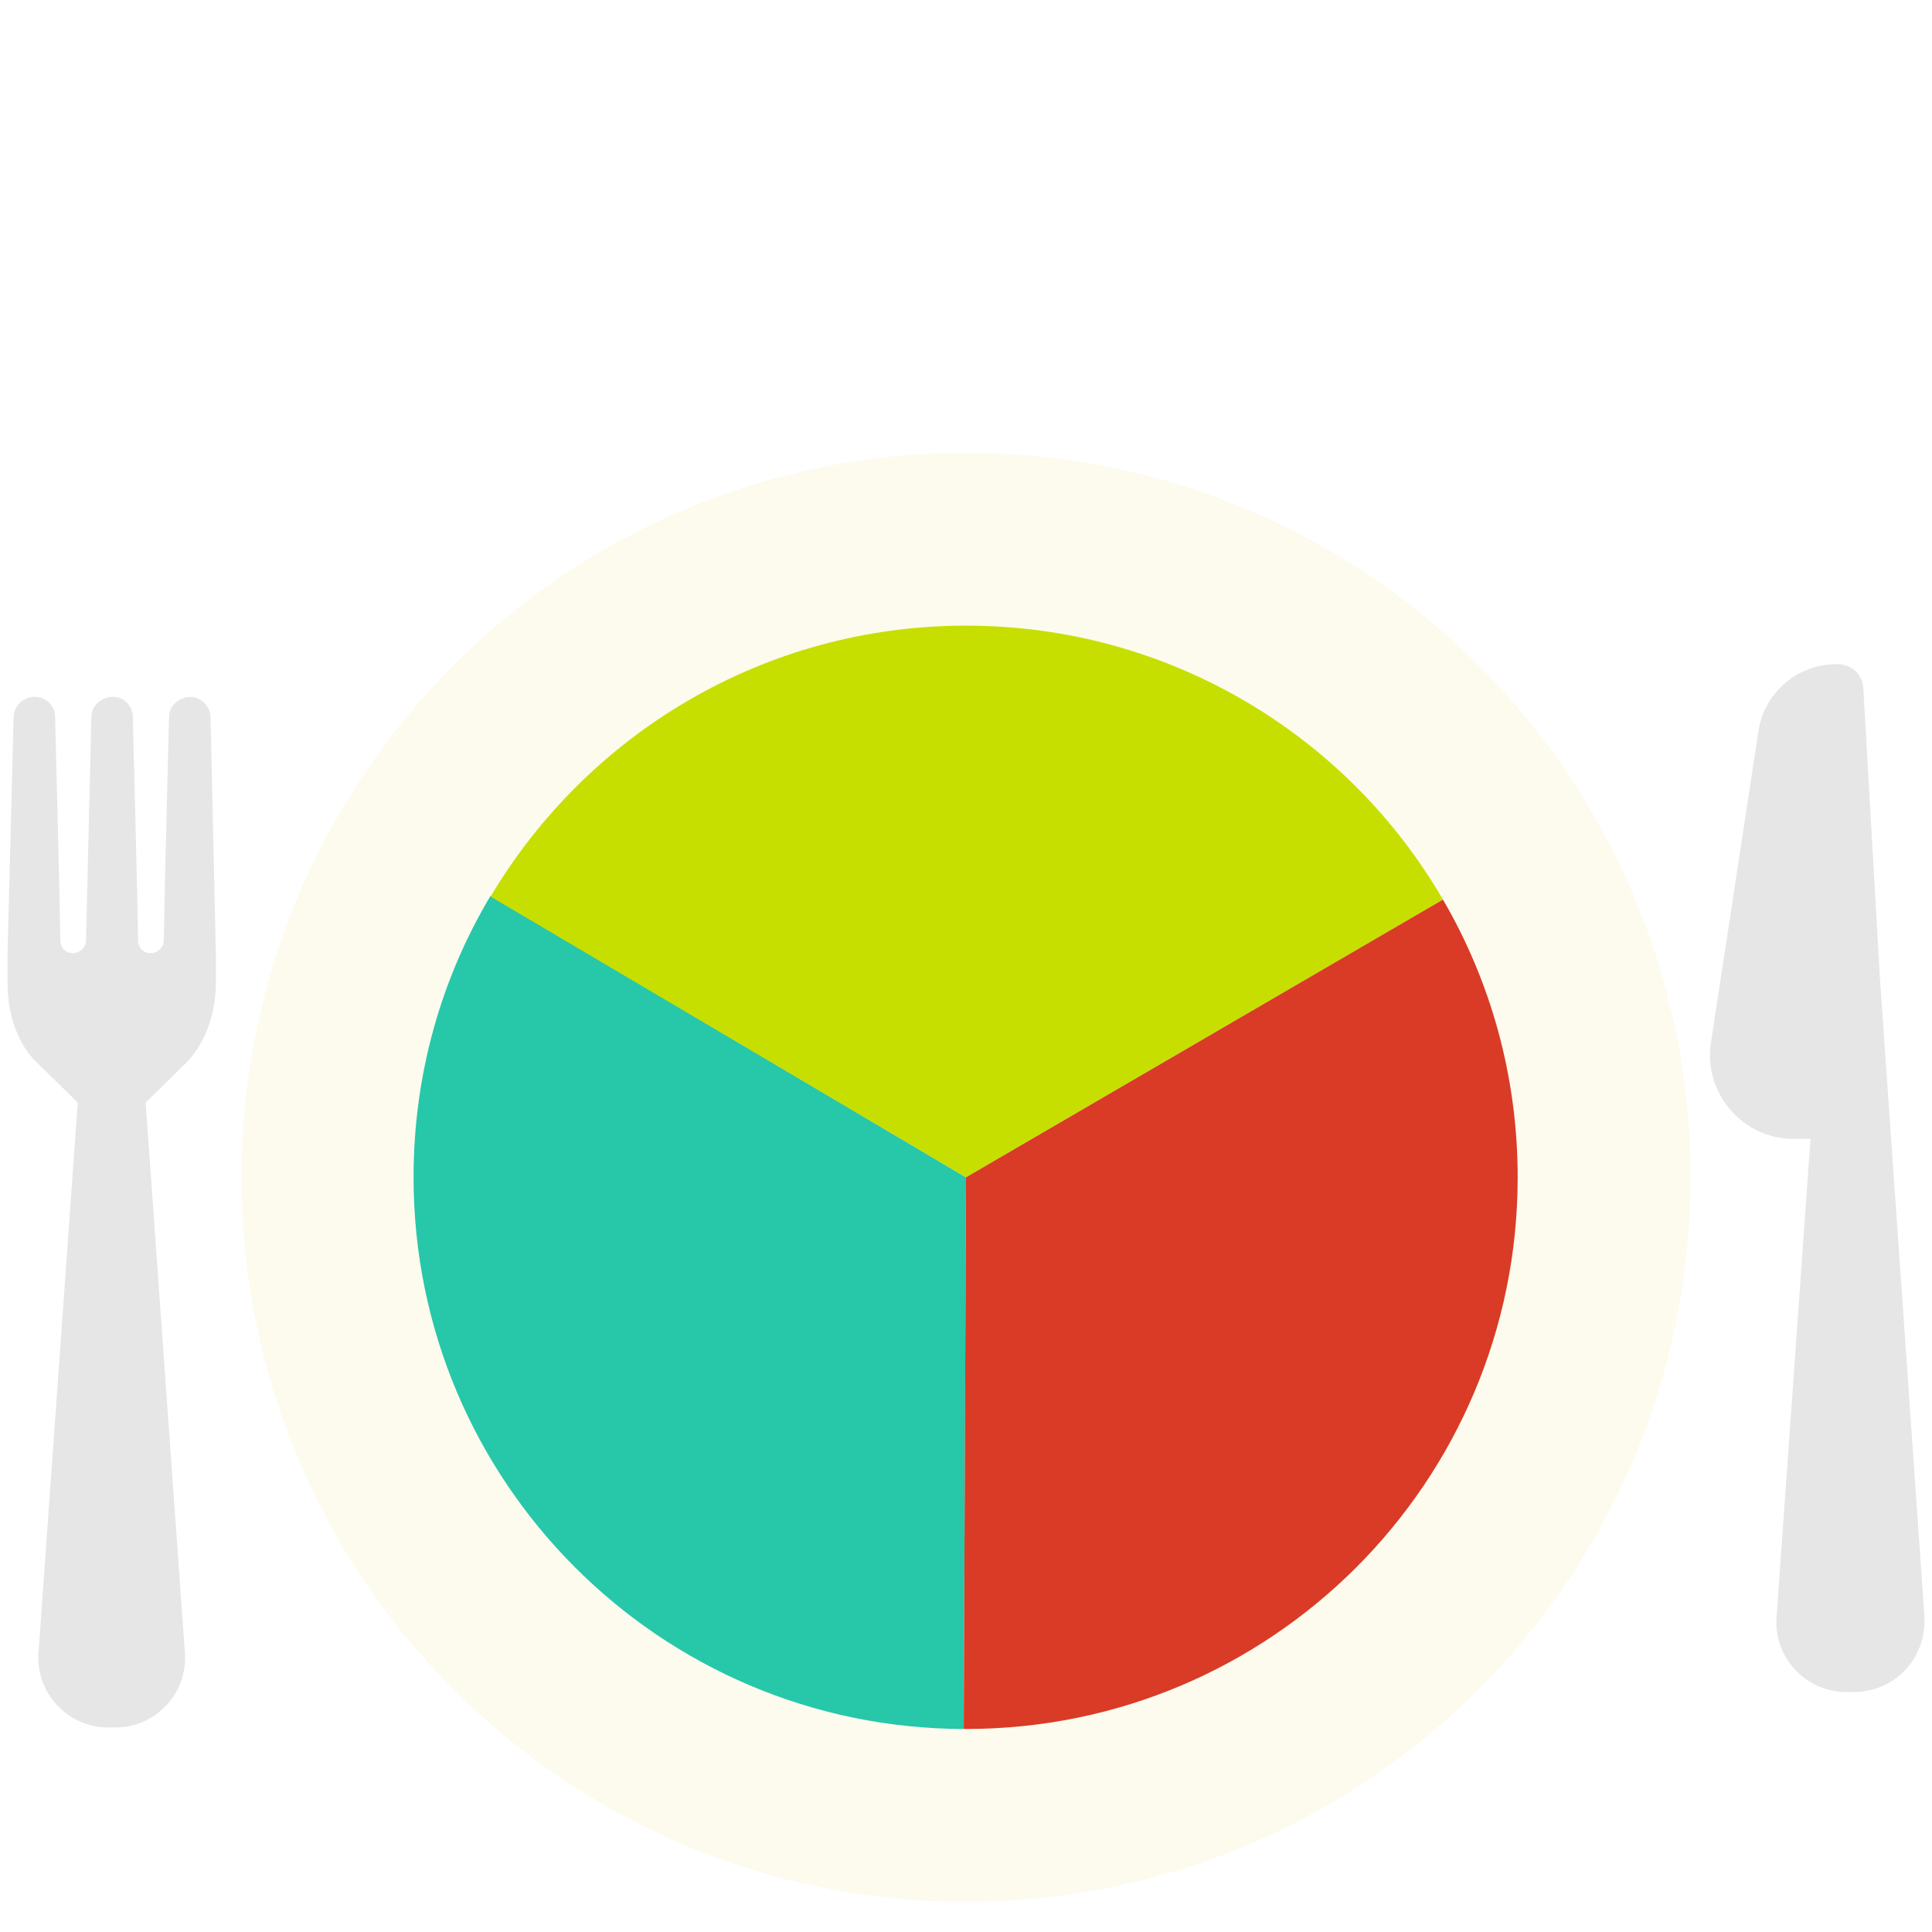
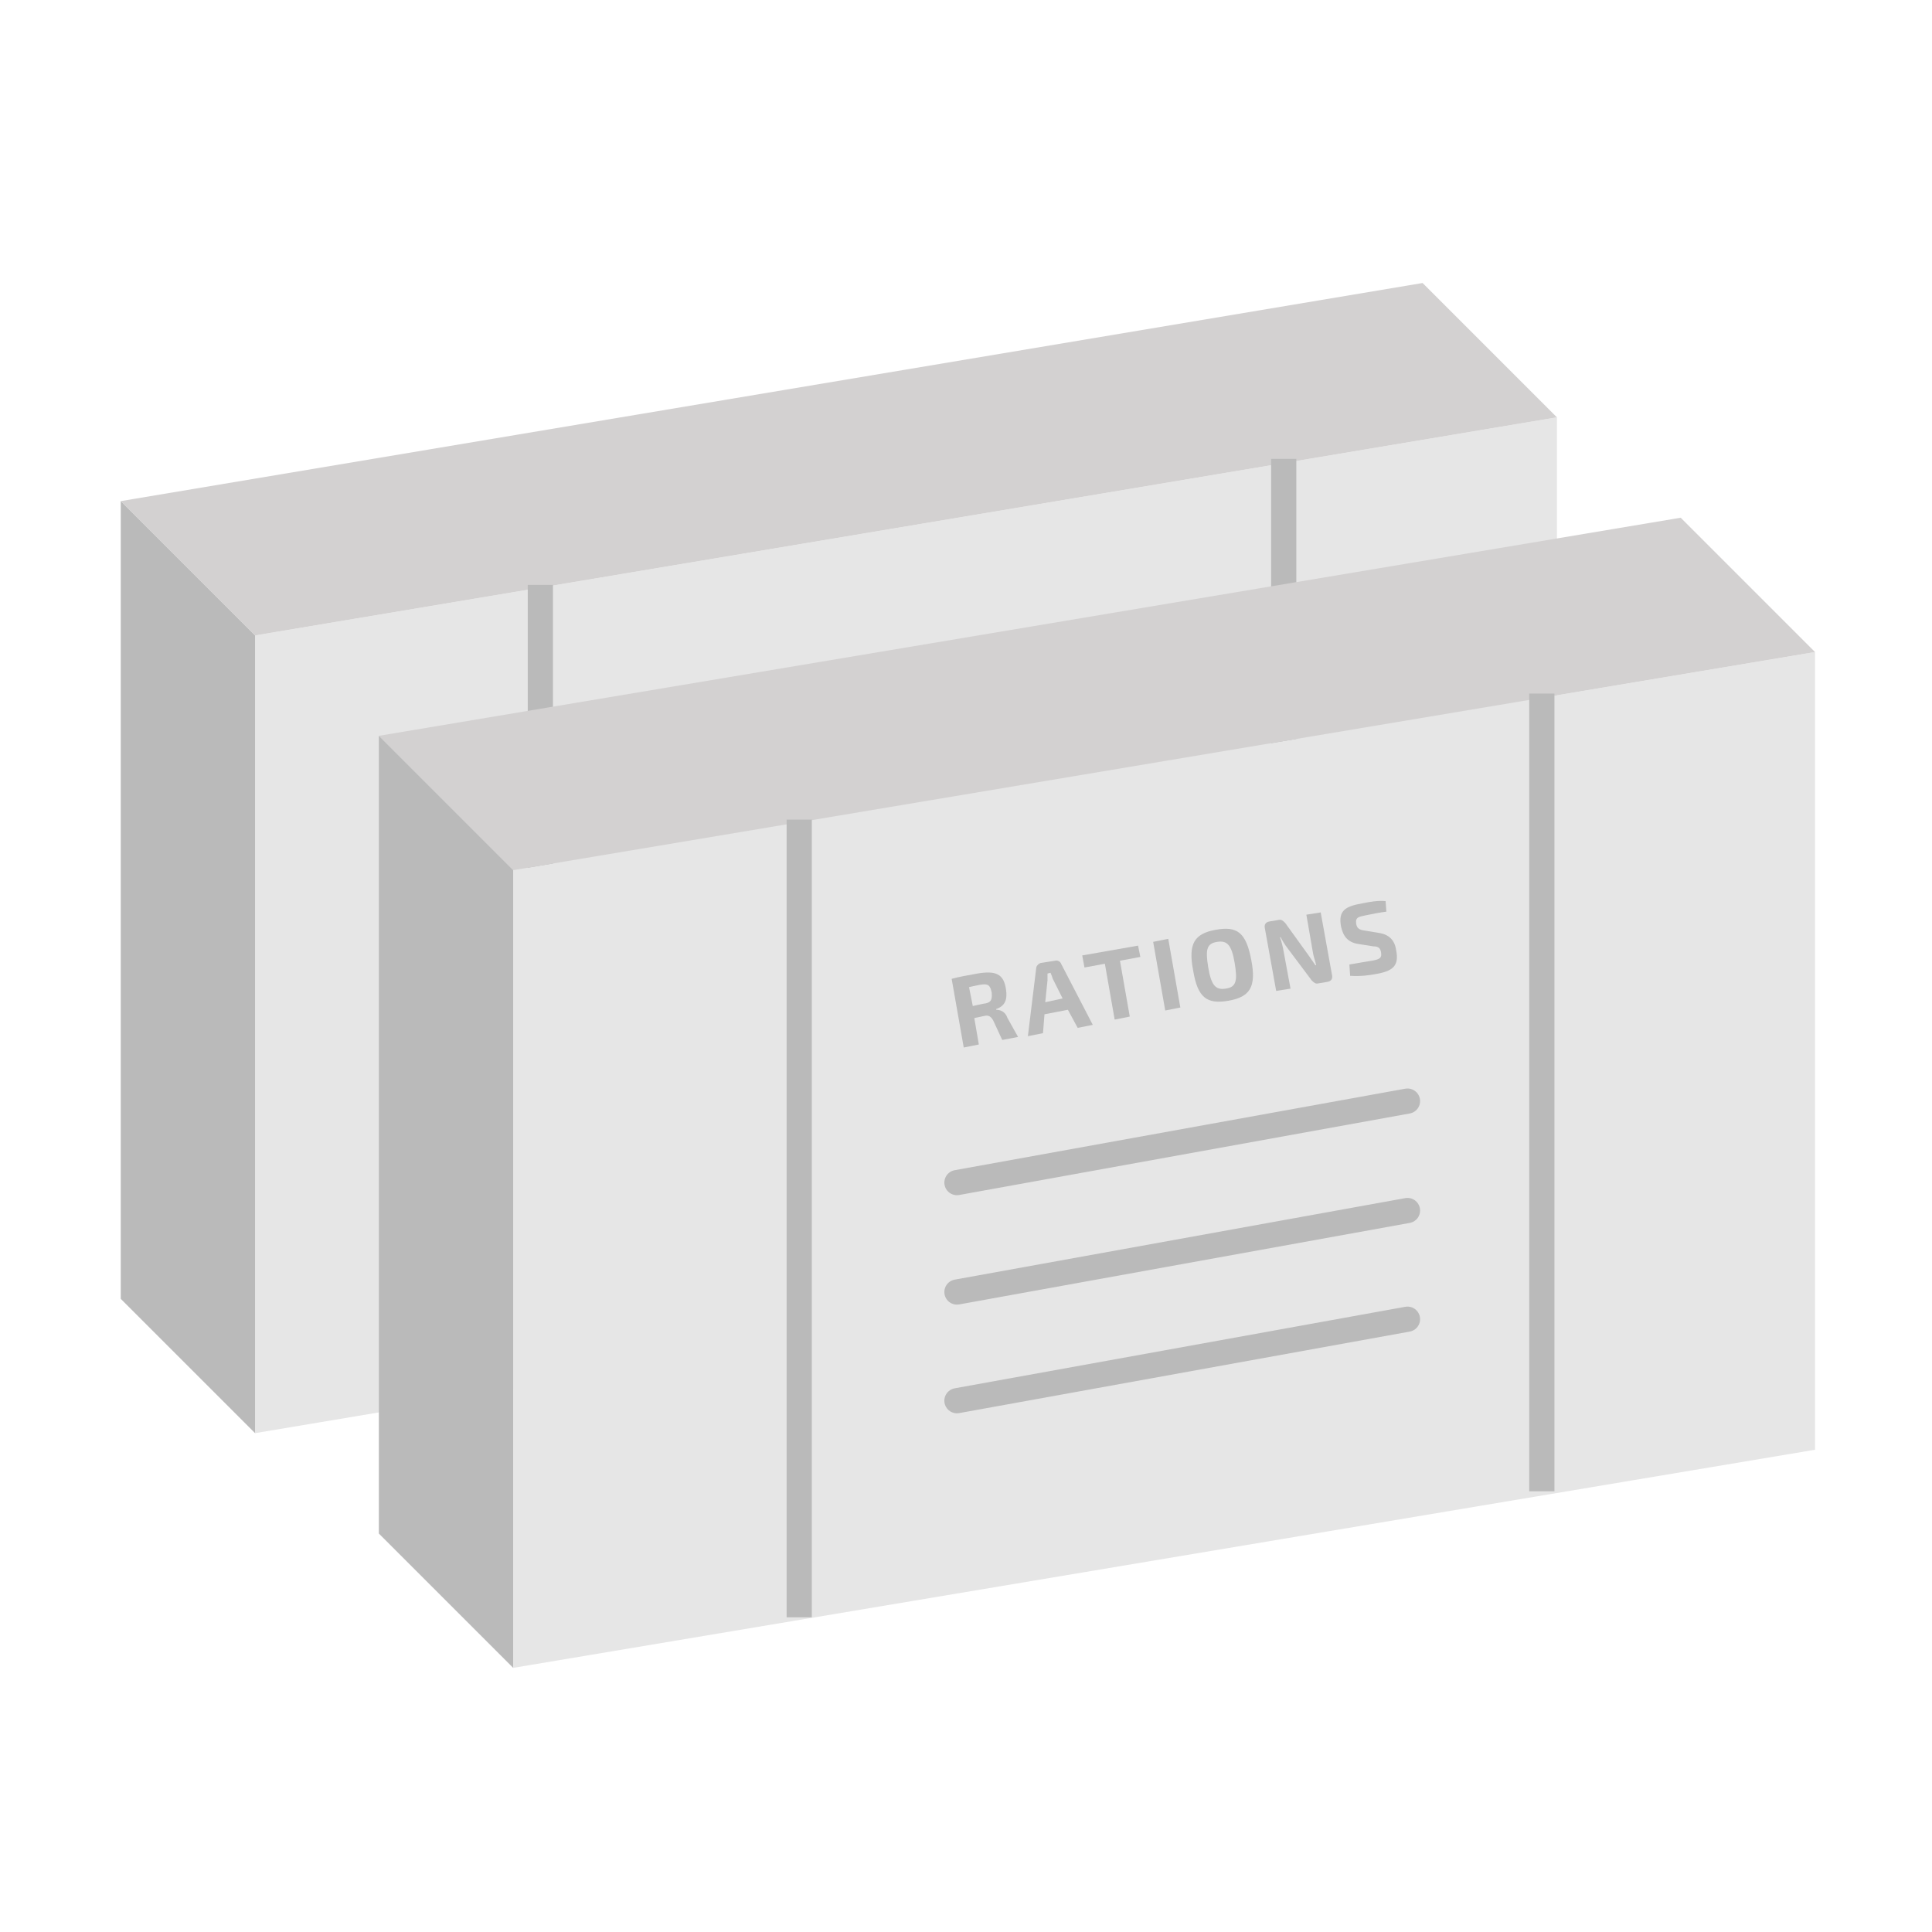
- <svg xmlns="http://www.w3.org/2000/svg" version="1.1" id="Layer_1" x="0px" y="0px" viewBox="0 0 256 256" style="enable-background:new 0 0 256 256;" xml:space="preserve" class="icons">
+ <svg xmlns="http://www.w3.org/2000/svg" version="1.1" id="Layer_1" x="0px" y="0px" viewBox="0 0 256 256" style="enable-background:new 0 0 256 256;" xml:space="preserve">
  <style type="text/css">
- 	.red{fill:#D93B26;}
- 	.green{fill:#C6DF00;}
- 	.teal{fill:#27C7AA;}
- 	.plate{fill:#FCFBED;}
- 	.silver{fill:#E6E6E6;}
+ 	.st0{fill:#D93B26;}
+ 	.st1{fill:#99213D;}
+ 	.st2{fill:#E47567;}
+ 	.st3{fill:#1B942F;}
+ 	.st4{fill:#20BC20;}
+ 	.st5{fill:#31F4F4;}
+ 	.st6{fill:#C6DF00;}
+ 	.st7{fill:#2279AB;}
+ 	.st8{fill:#FBE700;}
+ 	.st9{fill:#FBB500;}
+ 	.st10{fill:#FFCD00;}
+ 	.st11{fill:#28A8C6;}
+ 	.st12{fill:#30F5D2;}
+ 	.st13{fill:#27C7AA;}
+ 	.st14{fill:#FCFBED;}
+ 	.st15{fill:#E6E6E6;}
+ 	.st16{fill:#D3D1D1;}
+ 	.st17{fill:#BABABA;}
+ 	.st18{fill:none;stroke:#BABABA;stroke-width:3.338;stroke-miterlimit:10;}
+ 	.st19{fill:none;stroke:#BABABA;stroke-width:3.338;stroke-linecap:round;stroke-miterlimit:10;}
</style>
-   <circle class="plate" cx="128" cy="156" r="96" />
-   <path class="teal" d="M128,156l-63-37.3c-6.5,10.9-10.2,23.6-10.2,37.3c0,40.3,32.6,73,72.9,73.1L128,156z" />
-   <path class="green" d="M128,156l63.2-36.8C178.6,97.5,155,82.9,128,82.9c-26.8,0-50.2,14.4-63,35.9L128,156z" />
-   <path class="red" d="M127.7,229.1c0.1,0,0.2,0,0.3,0c40.4,0,73.1-32.7,73.1-73.1c0-13.4-3.6-26-9.9-36.8L128,156L127.7,229.1z" />
-   <path class="silver" d="M255,214.2l-5.9-84.6l-2.2-38.4c-0.1-1.9-1.6-3.2-3.5-3.2c-5.2,0-9.6,3.7-10.4,8.9l-6.3,41.3  c-1,6.6,4.2,12.7,10.9,12.7h2.3l-4.5,63.4c-0.4,5.3,3.9,9.9,9.2,9.9h1C251.1,224.2,255.3,219.7,255,214.2z" />
-   <path class="silver" d="M28.6,126.3l-0.7-31.2c0-1.3-0.9-2.4-2.2-2.7c-1.7-0.3-3.3,1-3.3,2.6c0,0-0.6,23-0.7,29.6c0,1-0.9,1.7-1.7,1.7  l0,0c-1,0-1.7-0.7-1.7-1.7c-0.1-6.6-0.7-29.6-0.7-29.6c0-1.7-1.6-3-3.3-2.6c-1.3,0.3-2.2,1.4-2.2,2.7l-0.7,29.5c0,1-0.9,1.7-1.7,1.7  l0,0c-1,0-1.7-0.7-1.7-1.7c-0.1-6.6-0.7-29.6-0.7-29.6c0-1.7-1.6-3-3.3-2.6c-1.3,0.3-2.2,1.4-2.2,2.7L1,126.3l0,0l0,0v4  c0,4.2,1.4,8.2,4,10.6l5.3,5.2l-5.2,72.9c-0.4,5.3,3.9,9.9,9.2,9.9h1c5.3,0,9.6-4.5,9.2-9.9l-5.2-72.9l5.3-5.2c2.4-2.4,4-6.3,4-10.6  L28.6,126.3L28.6,126.3L28.6,126.3z" />
+   <g>
+     <polygon class="st15" points="206.3,161 33.8,189.9 33.8,84.2 206.3,55.3  " />
+     <polygon class="st16" points="188.5,37.5 206.3,55.3 33.8,84.2 16,66.4  " />
+     <polygon class="st17" points="33.8,189.9 16,172.1 16,66.4 33.8,84.2  " />
+     <line class="st18" x1="71.6" y1="77.5" x2="71.6" y2="183.2" />
+     <line class="st18" x1="170.1" y1="60.8" x2="170.1" y2="166.5" />
+   </g>
+   <g>
+     <polygon class="st15" points="240.5,192.1 68,221 68,115.3 240.5,86.4  " />
+     <polygon class="st16" points="222.7,68.6 240.5,86.4 68,115.3 50.2,97.5  " />
+     <polygon class="st17" points="68,221 50.2,203.2 50.2,97.5 68,115.3  " />
+     <line class="st18" x1="105.9" y1="108.6" x2="105.9" y2="214.3" />
+     <line class="st19" x1="186.5" y1="145.9" x2="126.8" y2="156.7" />
+     <g>
+       <path class="st17" d="M134.9,137.4l-2.1,0.4l-1.2-2.6c-0.3-0.5-0.6-0.7-1.1-0.6l-1.4,0.3l0.6,3.5l-2,0.4l-1.6-9.1    c1.1-0.3,1.8-0.4,3.4-0.7c2.4-0.4,3.5,0,3.8,2.1c0.2,1.3-0.1,2.2-1.3,2.6l0,0.1c0.5,0,1.2,0.2,1.5,1.1L134.9,137.4z M131.4,131.5    c-0.2-1-0.5-1.2-1.6-1c-0.5,0.1-1,0.2-1.4,0.3l0.5,2.5l1.4-0.3C131.3,132.9,131.5,132.5,131.4,131.5z" />
+       <path class="st17" d="M141.5,133.8l-3.1,0.6l-0.2,2.5l-2,0.4l1.1-9c0-0.3,0.3-0.6,0.6-0.7l1.9-0.3c0.3-0.1,0.7,0.1,0.8,0.4    l4.2,8.1l-2,0.4L141.5,133.8z M140.8,132.3l-1.3-2.6c-0.1-0.3-0.2-0.6-0.3-0.8l-0.4,0.1l0,0.9l-0.3,2.9L140.8,132.3z" />
+       <path class="st17" d="M151.1,126.8l-2.7,0.5l1.3,7.4l-2,0.4l-1.3-7.4l-2.7,0.5l-0.3-1.6l7.4-1.3L151.1,126.8z" />
+       <path class="st17" d="M156.4,133.5l-2,0.4l-1.6-9.1l2-0.4L156.4,133.5z" />
+       <path class="st17" d="M165.8,127.2c0.7,3.6-0.2,4.9-3,5.4c-2.9,0.5-4.1-0.4-4.7-4c-0.7-3.6,0.2-4.9,3-5.4    C163.9,122.7,165.1,123.5,165.8,127.2z M160.1,128.2c0.4,2.4,1,3,2.3,2.8c1.4-0.2,1.6-1,1.2-3.4s-1-3-2.3-2.8    C159.9,125,159.7,125.8,160.1,128.2z" />
+       <path class="st17" d="M176.5,129.2c0.1,0.5-0.1,0.8-0.6,0.9l-1.2,0.2c-0.4,0.1-0.6-0.1-0.9-0.4l-3.3-4.4c-0.3-0.4-0.6-0.9-0.8-1.3    l-0.1,0c0.2,0.5,0.3,1,0.4,1.4l1,5.4l-1.9,0.3l-1.5-8.3c-0.1-0.5,0.1-0.8,0.6-0.9l1.2-0.2c0.4-0.1,0.6,0.1,0.9,0.4l3.1,4.3    c0.3,0.4,0.6,0.9,0.9,1.3l0.1,0c-0.1-0.5-0.3-1-0.4-1.5l-0.9-5.2l1.9-0.3L176.5,129.2z" />
+       <path class="st17" d="M183.6,119.4l0.1,1.4c-0.8,0.1-1.9,0.3-2.8,0.5c-1,0.2-1.3,0.3-1.2,1.1c0.1,0.6,0.4,0.8,1.1,0.9l1.8,0.3    c1.5,0.2,2.2,1,2.4,2.3c0.4,2.1-0.4,2.8-2.9,3.2c-0.6,0.1-1.7,0.3-3.2,0.2l-0.1-1.5c1.7-0.3,2.4-0.4,3-0.5    c1.1-0.2,1.3-0.4,1.2-1.1c-0.1-0.6-0.4-0.8-1-0.8l-1.9-0.3c-1.5-0.2-2.1-1-2.4-2.3c-0.4-2.1,0.5-2.7,2.8-3.1    C181.5,119.5,182.6,119.3,183.6,119.4z" />
+     </g>
+     <line class="st19" x1="186.5" y1="160.4" x2="126.8" y2="171.2" />
+     <line class="st19" x1="186.5" y1="174.8" x2="126.8" y2="185.6" />
+     <line class="st18" x1="204.3" y1="91.9" x2="204.3" y2="197.6" />
+   </g>
</svg>
